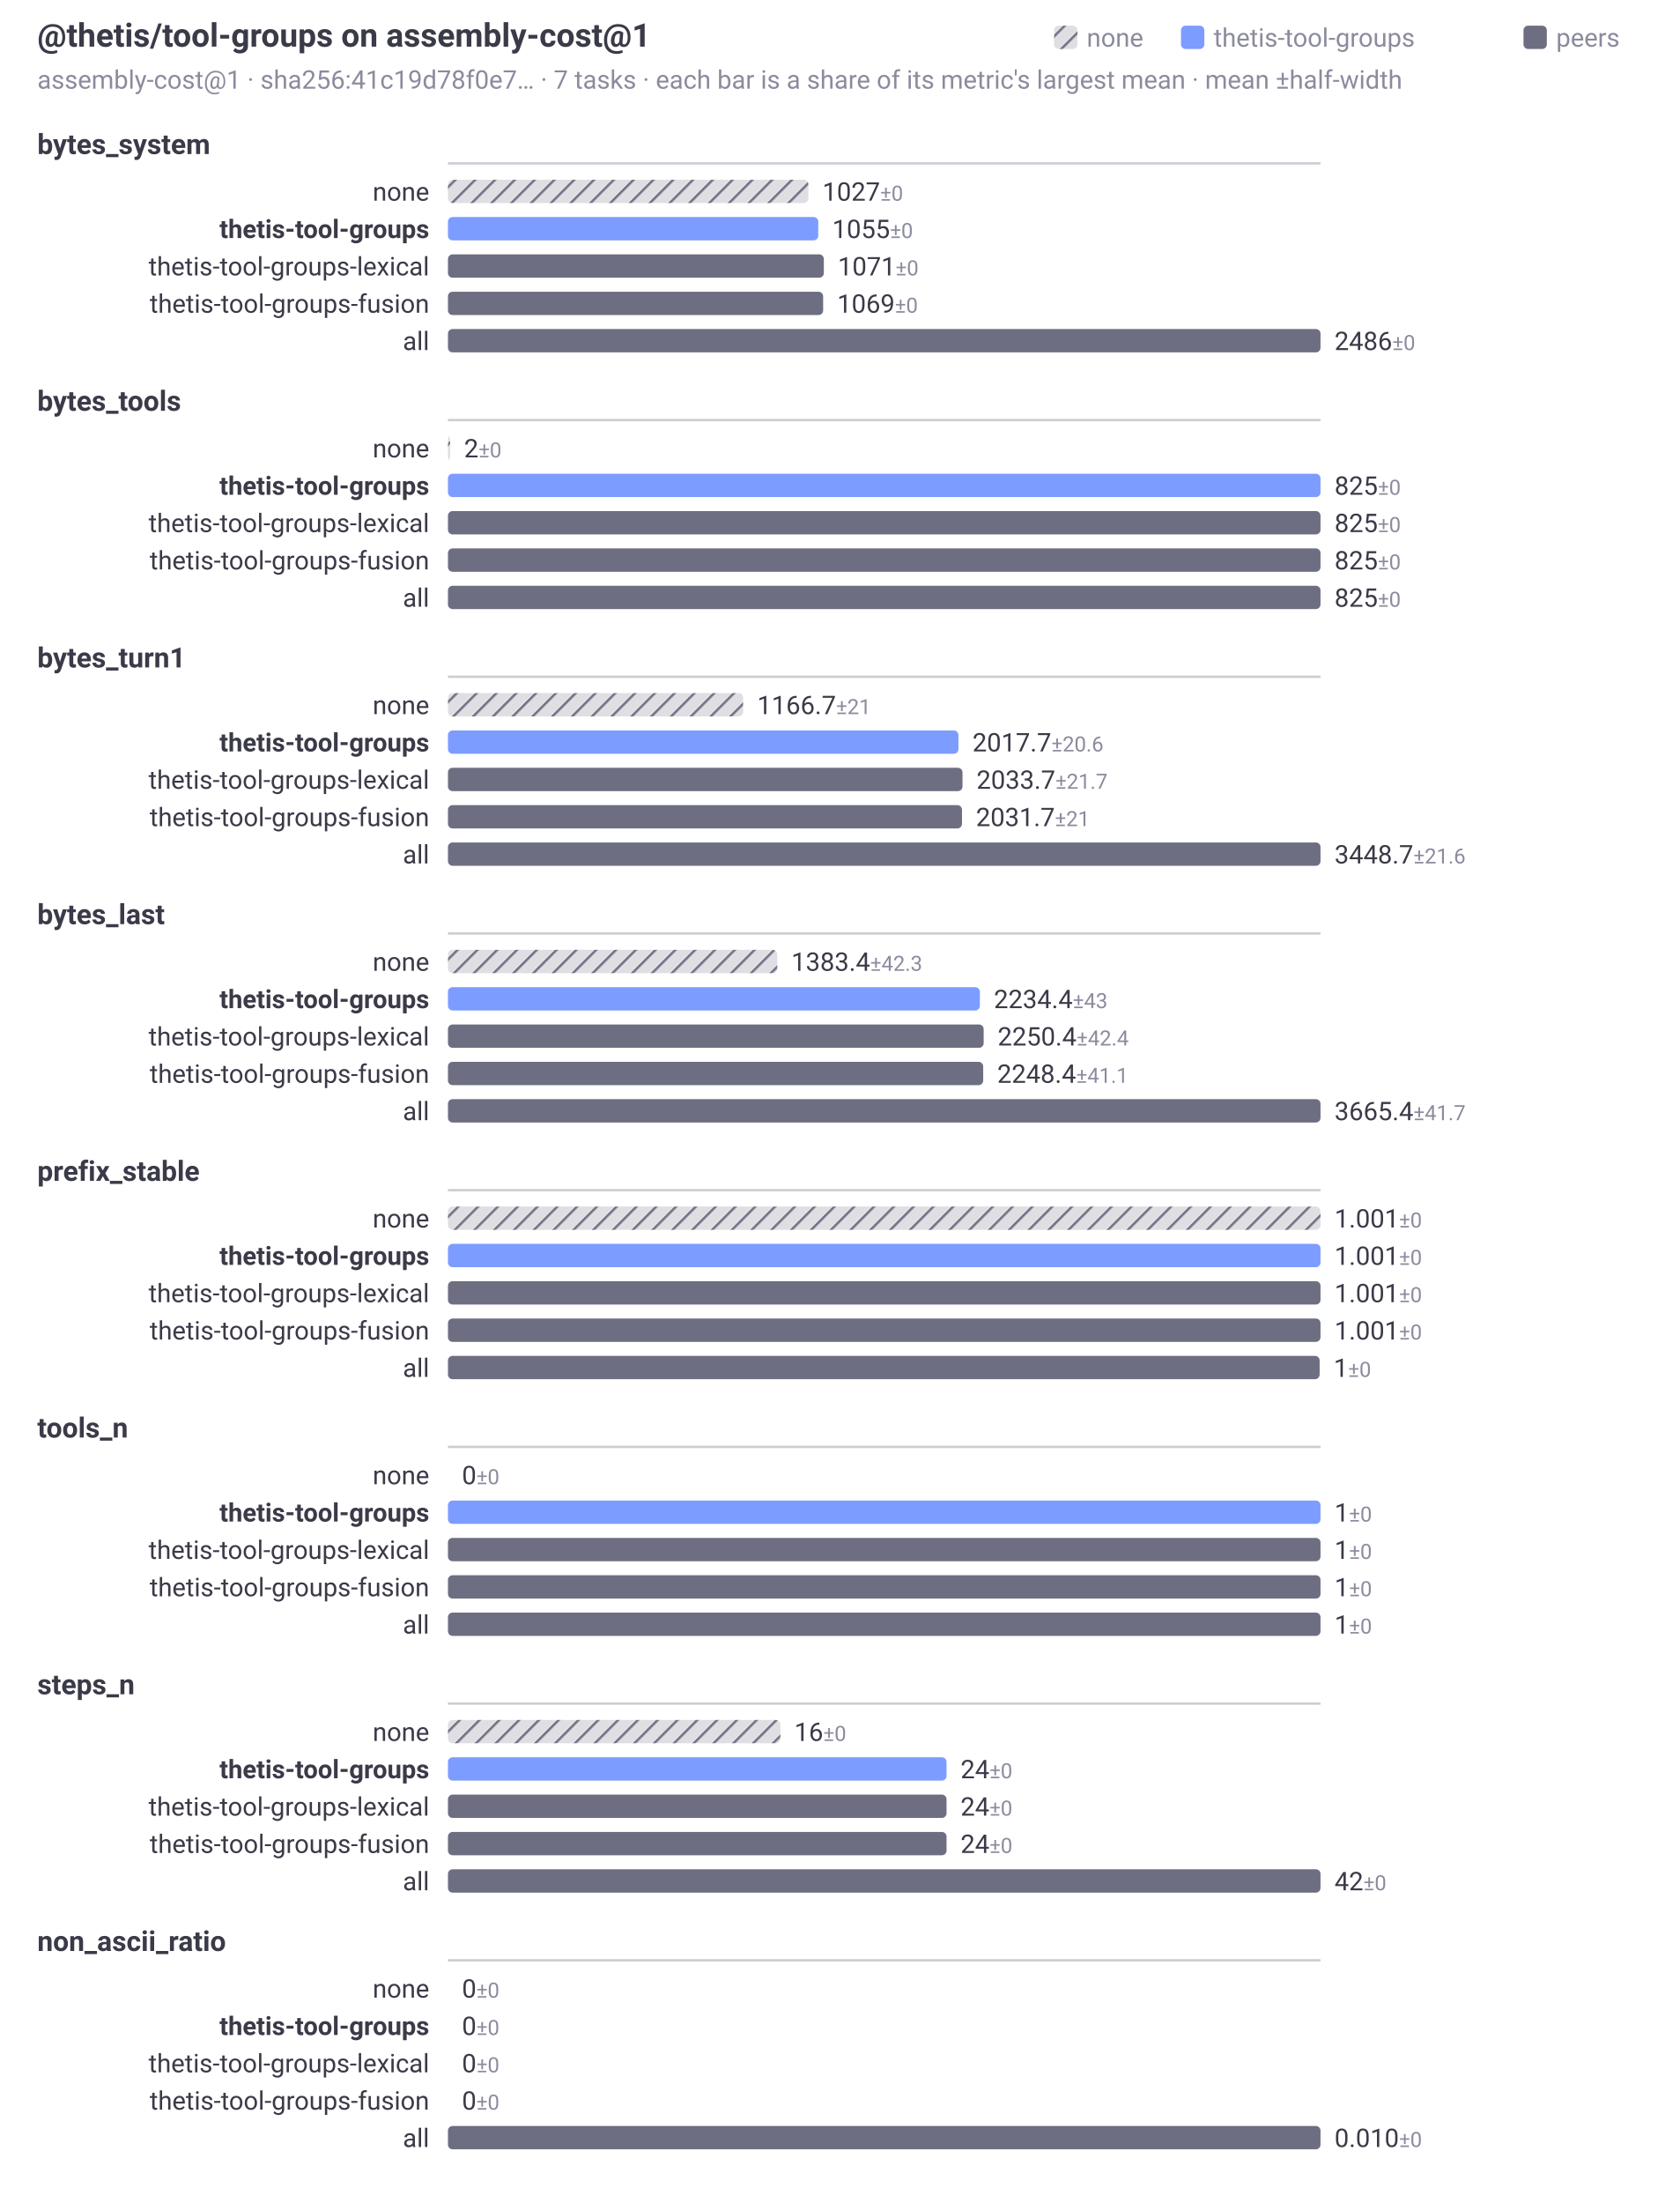
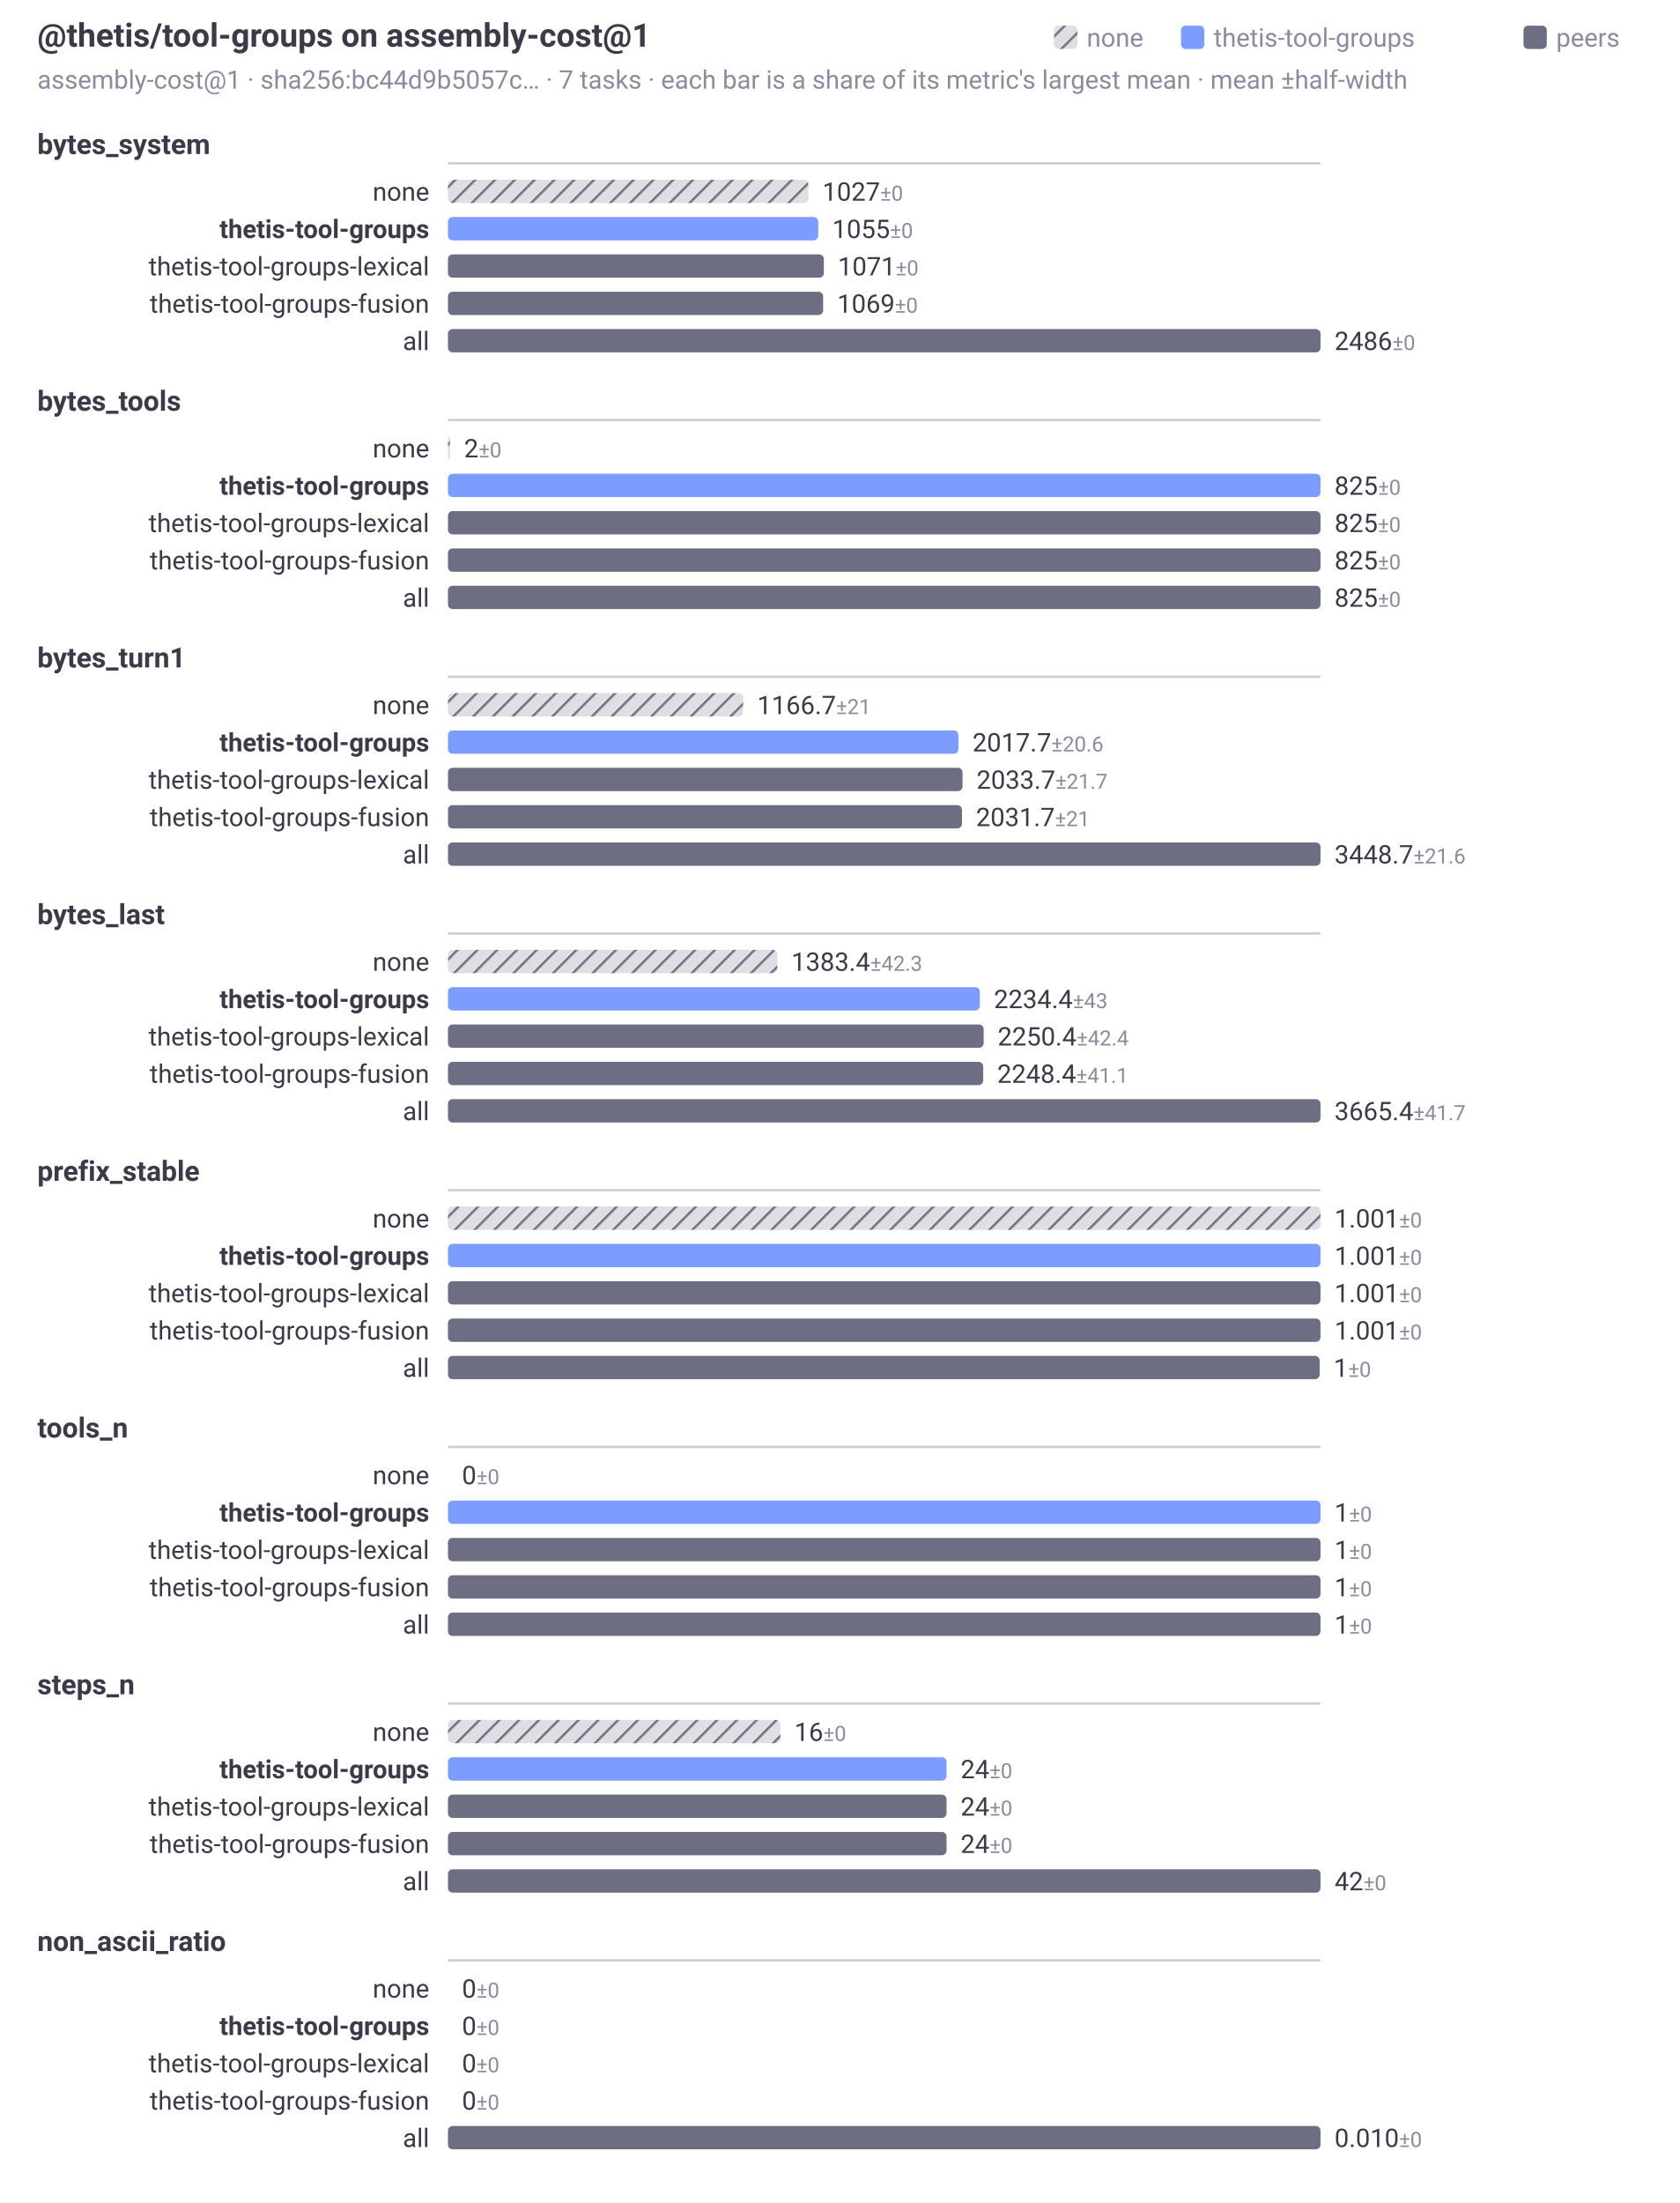
<svg xmlns="http://www.w3.org/2000/svg" width="720" height="944" viewBox="0 0 720 944" role="img" aria-labelledby="t d" font-family="system-ui, -apple-system, Segoe UI, Roboto, sans-serif">
  <style>.t{fill:#3a3a48}.f{fill:#8b8b9e}@media (prefers-color-scheme:dark){.t{fill:#d2d2dc}.f{fill:#9a9aae}}</style>
  <defs>
    <pattern id="hatch" width="6" height="6" patternUnits="userSpaceOnUse" patternTransform="rotate(45)">
      <rect width="6" height="6" fill="#6e6e82" fill-opacity="0.22" />
      <line x1="0" y1="0" x2="0" y2="6" stroke="#6e6e82" stroke-width="2" />
    </pattern>
  </defs>
  <text class="t" x="16" y="20" font-size="14" font-weight="600">@thetis/tool-groups on assembly-cost@1</text>
-   <text class="f" x="16" y="38" font-size="11">assembly-cost@1 · sha256:41c19d78f0e7… · 7 tasks · each bar is a share of its metric's largest mean · mean ±half-width</text>
+   <text class="f" x="16" y="38" font-size="11">assembly-cost@1 · sha256:bc44d9b5057c… · 7 tasks · each bar is a share of its metric's largest mean · mean ±half-width</text>
  <rect x="653" y="11" width="10" height="10" rx="2" fill="#6e6e82" />
  <text class="f" x="667" y="20" font-size="11">peers</text>
  <rect x="506.2" y="11" width="10" height="10" rx="2" fill="#7c9cff" />
  <text class="f" x="520.2" y="20" font-size="11">thetis-tool-groups</text>
  <rect x="451.8" y="11" width="10" height="10" rx="2" fill="url(#hatch)" />
  <text class="f" x="465.8" y="20" font-size="11">none</text>
  <text class="t" x="16" y="66" font-size="12" font-weight="600">bytes_system</text>
  <line x1="192" y1="70" x2="566" y2="70" stroke="#6e6e82" stroke-opacity="0.35" stroke-width="1" />
  <text class="t" x="184" y="86" font-size="11" text-anchor="end">none</text>
  <rect x="192" y="77" width="154.5" height="10" rx="2" fill="url(#hatch)" />
  <text class="t" x="352.5" y="86" font-size="11">1027<tspan class="f" font-size="9"> ±0</tspan>
  </text>
  <text class="t" x="184" y="102" font-size="11" text-anchor="end" font-weight="600">thetis-tool-groups</text>
  <rect x="192" y="93" width="158.72" height="10" rx="2" fill="#7c9cff" />
  <text class="t" x="356.72" y="102" font-size="11">1055<tspan class="f" font-size="9"> ±0</tspan>
  </text>
  <text class="t" x="184" y="118" font-size="11" text-anchor="end">thetis-tool-groups-lexical</text>
  <rect x="192" y="109" width="161.12" height="10" rx="2" fill="#6e6e82" />
  <text class="t" x="359.12" y="118" font-size="11">1071<tspan class="f" font-size="9"> ±0</tspan>
  </text>
  <text class="t" x="184" y="134" font-size="11" text-anchor="end">thetis-tool-groups-fusion</text>
  <rect x="192" y="125" width="160.82" height="10" rx="2" fill="#6e6e82" />
  <text class="t" x="358.82" y="134" font-size="11">1069<tspan class="f" font-size="9"> ±0</tspan>
  </text>
  <text class="t" x="184" y="150" font-size="11" text-anchor="end">all</text>
  <rect x="192" y="141" width="374" height="10" rx="2" fill="#6e6e82" />
  <text class="t" x="572" y="150" font-size="11">2486<tspan class="f" font-size="9"> ±0</tspan>
  </text>
  <text class="t" x="16" y="176" font-size="12" font-weight="600">bytes_tools</text>
  <line x1="192" y1="180" x2="566" y2="180" stroke="#6e6e82" stroke-opacity="0.35" stroke-width="1" />
  <text class="t" x="184" y="196" font-size="11" text-anchor="end">none</text>
  <rect x="192" y="187" width="0.91" height="10" rx="2" fill="url(#hatch)" />
  <text class="t" x="198.91" y="196" font-size="11">2<tspan class="f" font-size="9"> ±0</tspan>
  </text>
  <text class="t" x="184" y="212" font-size="11" text-anchor="end" font-weight="600">thetis-tool-groups</text>
  <rect x="192" y="203" width="374" height="10" rx="2" fill="#7c9cff" />
  <text class="t" x="572" y="212" font-size="11">825<tspan class="f" font-size="9"> ±0</tspan>
  </text>
  <text class="t" x="184" y="228" font-size="11" text-anchor="end">thetis-tool-groups-lexical</text>
  <rect x="192" y="219" width="374" height="10" rx="2" fill="#6e6e82" />
  <text class="t" x="572" y="228" font-size="11">825<tspan class="f" font-size="9"> ±0</tspan>
  </text>
  <text class="t" x="184" y="244" font-size="11" text-anchor="end">thetis-tool-groups-fusion</text>
  <rect x="192" y="235" width="374" height="10" rx="2" fill="#6e6e82" />
  <text class="t" x="572" y="244" font-size="11">825<tspan class="f" font-size="9"> ±0</tspan>
  </text>
  <text class="t" x="184" y="260" font-size="11" text-anchor="end">all</text>
  <rect x="192" y="251" width="374" height="10" rx="2" fill="#6e6e82" />
  <text class="t" x="572" y="260" font-size="11">825<tspan class="f" font-size="9"> ±0</tspan>
  </text>
  <text class="t" x="16" y="286" font-size="12" font-weight="600">bytes_turn1</text>
  <line x1="192" y1="290" x2="566" y2="290" stroke="#6e6e82" stroke-opacity="0.35" stroke-width="1" />
  <text class="t" x="184" y="306" font-size="11" text-anchor="end">none</text>
  <rect x="192" y="297" width="126.53" height="10" rx="2" fill="url(#hatch)" />
  <text class="t" x="324.53" y="306" font-size="11">1166.7<tspan class="f" font-size="9"> ±21</tspan>
  </text>
  <text class="t" x="184" y="322" font-size="11" text-anchor="end" font-weight="600">thetis-tool-groups</text>
  <rect x="192" y="313" width="218.81" height="10" rx="2" fill="#7c9cff" />
  <text class="t" x="416.81" y="322" font-size="11">2017.7<tspan class="f" font-size="9"> ±20.6</tspan>
  </text>
  <text class="t" x="184" y="338" font-size="11" text-anchor="end">thetis-tool-groups-lexical</text>
  <rect x="192" y="329" width="220.55" height="10" rx="2" fill="#6e6e82" />
  <text class="t" x="418.55" y="338" font-size="11">2033.7<tspan class="f" font-size="9"> ±21.7</tspan>
  </text>
  <text class="t" x="184" y="354" font-size="11" text-anchor="end">thetis-tool-groups-fusion</text>
  <rect x="192" y="345" width="220.33" height="10" rx="2" fill="#6e6e82" />
  <text class="t" x="418.33" y="354" font-size="11">2031.7<tspan class="f" font-size="9"> ±21</tspan>
  </text>
  <text class="t" x="184" y="370" font-size="11" text-anchor="end">all</text>
  <rect x="192" y="361" width="374" height="10" rx="2" fill="#6e6e82" />
  <text class="t" x="572" y="370" font-size="11">3448.7<tspan class="f" font-size="9"> ±21.6</tspan>
  </text>
  <text class="t" x="16" y="396" font-size="12" font-weight="600">bytes_last</text>
  <line x1="192" y1="400" x2="566" y2="400" stroke="#6e6e82" stroke-opacity="0.35" stroke-width="1" />
  <text class="t" x="184" y="416" font-size="11" text-anchor="end">none</text>
  <rect x="192" y="407" width="141.16" height="10" rx="2" fill="url(#hatch)" />
  <text class="t" x="339.16" y="416" font-size="11">1383.4<tspan class="f" font-size="9"> ±42.3</tspan>
  </text>
  <text class="t" x="184" y="432" font-size="11" text-anchor="end" font-weight="600">thetis-tool-groups</text>
  <rect x="192" y="423" width="227.99" height="10" rx="2" fill="#7c9cff" />
  <text class="t" x="425.99" y="432" font-size="11">2234.4<tspan class="f" font-size="9"> ±43</tspan>
  </text>
  <text class="t" x="184" y="448" font-size="11" text-anchor="end">thetis-tool-groups-lexical</text>
  <rect x="192" y="439" width="229.62" height="10" rx="2" fill="#6e6e82" />
  <text class="t" x="427.62" y="448" font-size="11">2250.4<tspan class="f" font-size="9"> ±42.4</tspan>
  </text>
  <text class="t" x="184" y="464" font-size="11" text-anchor="end">thetis-tool-groups-fusion</text>
  <rect x="192" y="455" width="229.42" height="10" rx="2" fill="#6e6e82" />
  <text class="t" x="427.42" y="464" font-size="11">2248.4<tspan class="f" font-size="9"> ±41.1</tspan>
  </text>
  <text class="t" x="184" y="480" font-size="11" text-anchor="end">all</text>
  <rect x="192" y="471" width="374" height="10" rx="2" fill="#6e6e82" />
  <text class="t" x="572" y="480" font-size="11">3665.4<tspan class="f" font-size="9"> ±41.7</tspan>
  </text>
  <text class="t" x="16" y="506" font-size="12" font-weight="600">prefix_stable</text>
  <line x1="192" y1="510" x2="566" y2="510" stroke="#6e6e82" stroke-opacity="0.35" stroke-width="1" />
  <text class="t" x="184" y="526" font-size="11" text-anchor="end">none</text>
  <rect x="192" y="517" width="374" height="10" rx="2" fill="url(#hatch)" />
  <text class="t" x="572" y="526" font-size="11">1.001<tspan class="f" font-size="9"> ±0</tspan>
  </text>
  <text class="t" x="184" y="542" font-size="11" text-anchor="end" font-weight="600">thetis-tool-groups</text>
  <rect x="192" y="533" width="374" height="10" rx="2" fill="#7c9cff" />
  <text class="t" x="572" y="542" font-size="11">1.001<tspan class="f" font-size="9"> ±0</tspan>
  </text>
  <text class="t" x="184" y="558" font-size="11" text-anchor="end">thetis-tool-groups-lexical</text>
  <rect x="192" y="549" width="374" height="10" rx="2" fill="#6e6e82" />
  <text class="t" x="572" y="558" font-size="11">1.001<tspan class="f" font-size="9"> ±0</tspan>
  </text>
  <text class="t" x="184" y="574" font-size="11" text-anchor="end">thetis-tool-groups-fusion</text>
  <rect x="192" y="565" width="374" height="10" rx="2" fill="#6e6e82" />
  <text class="t" x="572" y="574" font-size="11">1.001<tspan class="f" font-size="9"> ±0</tspan>
  </text>
  <text class="t" x="184" y="590" font-size="11" text-anchor="end">all</text>
  <rect x="192" y="581" width="373.63" height="10" rx="2" fill="#6e6e82" />
  <text class="t" x="571.63" y="590" font-size="11">1<tspan class="f" font-size="9"> ±0</tspan>
  </text>
  <text class="t" x="16" y="616" font-size="12" font-weight="600">tools_n</text>
  <line x1="192" y1="620" x2="566" y2="620" stroke="#6e6e82" stroke-opacity="0.35" stroke-width="1" />
  <text class="t" x="184" y="636" font-size="11" text-anchor="end">none</text>
  <rect x="192" y="627" width="0" height="10" rx="2" fill="url(#hatch)" />
  <text class="t" x="198" y="636" font-size="11">0<tspan class="f" font-size="9"> ±0</tspan>
  </text>
  <text class="t" x="184" y="652" font-size="11" text-anchor="end" font-weight="600">thetis-tool-groups</text>
  <rect x="192" y="643" width="374" height="10" rx="2" fill="#7c9cff" />
  <text class="t" x="572" y="652" font-size="11">1<tspan class="f" font-size="9"> ±0</tspan>
  </text>
  <text class="t" x="184" y="668" font-size="11" text-anchor="end">thetis-tool-groups-lexical</text>
  <rect x="192" y="659" width="374" height="10" rx="2" fill="#6e6e82" />
  <text class="t" x="572" y="668" font-size="11">1<tspan class="f" font-size="9"> ±0</tspan>
  </text>
  <text class="t" x="184" y="684" font-size="11" text-anchor="end">thetis-tool-groups-fusion</text>
  <rect x="192" y="675" width="374" height="10" rx="2" fill="#6e6e82" />
  <text class="t" x="572" y="684" font-size="11">1<tspan class="f" font-size="9"> ±0</tspan>
  </text>
  <text class="t" x="184" y="700" font-size="11" text-anchor="end">all</text>
  <rect x="192" y="691" width="374" height="10" rx="2" fill="#6e6e82" />
  <text class="t" x="572" y="700" font-size="11">1<tspan class="f" font-size="9"> ±0</tspan>
  </text>
  <text class="t" x="16" y="726" font-size="12" font-weight="600">steps_n</text>
  <line x1="192" y1="730" x2="566" y2="730" stroke="#6e6e82" stroke-opacity="0.35" stroke-width="1" />
  <text class="t" x="184" y="746" font-size="11" text-anchor="end">none</text>
  <rect x="192" y="737" width="142.48" height="10" rx="2" fill="url(#hatch)" />
  <text class="t" x="340.48" y="746" font-size="11">16<tspan class="f" font-size="9"> ±0</tspan>
  </text>
  <text class="t" x="184" y="762" font-size="11" text-anchor="end" font-weight="600">thetis-tool-groups</text>
  <rect x="192" y="753" width="213.71" height="10" rx="2" fill="#7c9cff" />
  <text class="t" x="411.71" y="762" font-size="11">24<tspan class="f" font-size="9"> ±0</tspan>
  </text>
  <text class="t" x="184" y="778" font-size="11" text-anchor="end">thetis-tool-groups-lexical</text>
  <rect x="192" y="769" width="213.71" height="10" rx="2" fill="#6e6e82" />
  <text class="t" x="411.71" y="778" font-size="11">24<tspan class="f" font-size="9"> ±0</tspan>
  </text>
  <text class="t" x="184" y="794" font-size="11" text-anchor="end">thetis-tool-groups-fusion</text>
  <rect x="192" y="785" width="213.71" height="10" rx="2" fill="#6e6e82" />
  <text class="t" x="411.71" y="794" font-size="11">24<tspan class="f" font-size="9"> ±0</tspan>
  </text>
  <text class="t" x="184" y="810" font-size="11" text-anchor="end">all</text>
  <rect x="192" y="801" width="374" height="10" rx="2" fill="#6e6e82" />
  <text class="t" x="572" y="810" font-size="11">42<tspan class="f" font-size="9"> ±0</tspan>
  </text>
  <text class="t" x="16" y="836" font-size="12" font-weight="600">non_ascii_ratio</text>
  <line x1="192" y1="840" x2="566" y2="840" stroke="#6e6e82" stroke-opacity="0.35" stroke-width="1" />
  <text class="t" x="184" y="856" font-size="11" text-anchor="end">none</text>
  <rect x="192" y="847" width="0" height="10" rx="2" fill="url(#hatch)" />
  <text class="t" x="198" y="856" font-size="11">0<tspan class="f" font-size="9"> ±0</tspan>
  </text>
  <text class="t" x="184" y="872" font-size="11" text-anchor="end" font-weight="600">thetis-tool-groups</text>
  <rect x="192" y="863" width="0" height="10" rx="2" fill="#7c9cff" />
  <text class="t" x="198" y="872" font-size="11">0<tspan class="f" font-size="9"> ±0</tspan>
  </text>
  <text class="t" x="184" y="888" font-size="11" text-anchor="end">thetis-tool-groups-lexical</text>
  <rect x="192" y="879" width="0" height="10" rx="2" fill="#6e6e82" />
  <text class="t" x="198" y="888" font-size="11">0<tspan class="f" font-size="9"> ±0</tspan>
  </text>
  <text class="t" x="184" y="904" font-size="11" text-anchor="end">thetis-tool-groups-fusion</text>
  <rect x="192" y="895" width="0" height="10" rx="2" fill="#6e6e82" />
  <text class="t" x="198" y="904" font-size="11">0<tspan class="f" font-size="9"> ±0</tspan>
  </text>
  <text class="t" x="184" y="920" font-size="11" text-anchor="end">all</text>
  <rect x="192" y="911" width="374" height="10" rx="2" fill="#6e6e82" />
  <text class="t" x="572" y="920" font-size="11">0.010<tspan class="f" font-size="9"> ±0</tspan>
  </text>
</svg>
